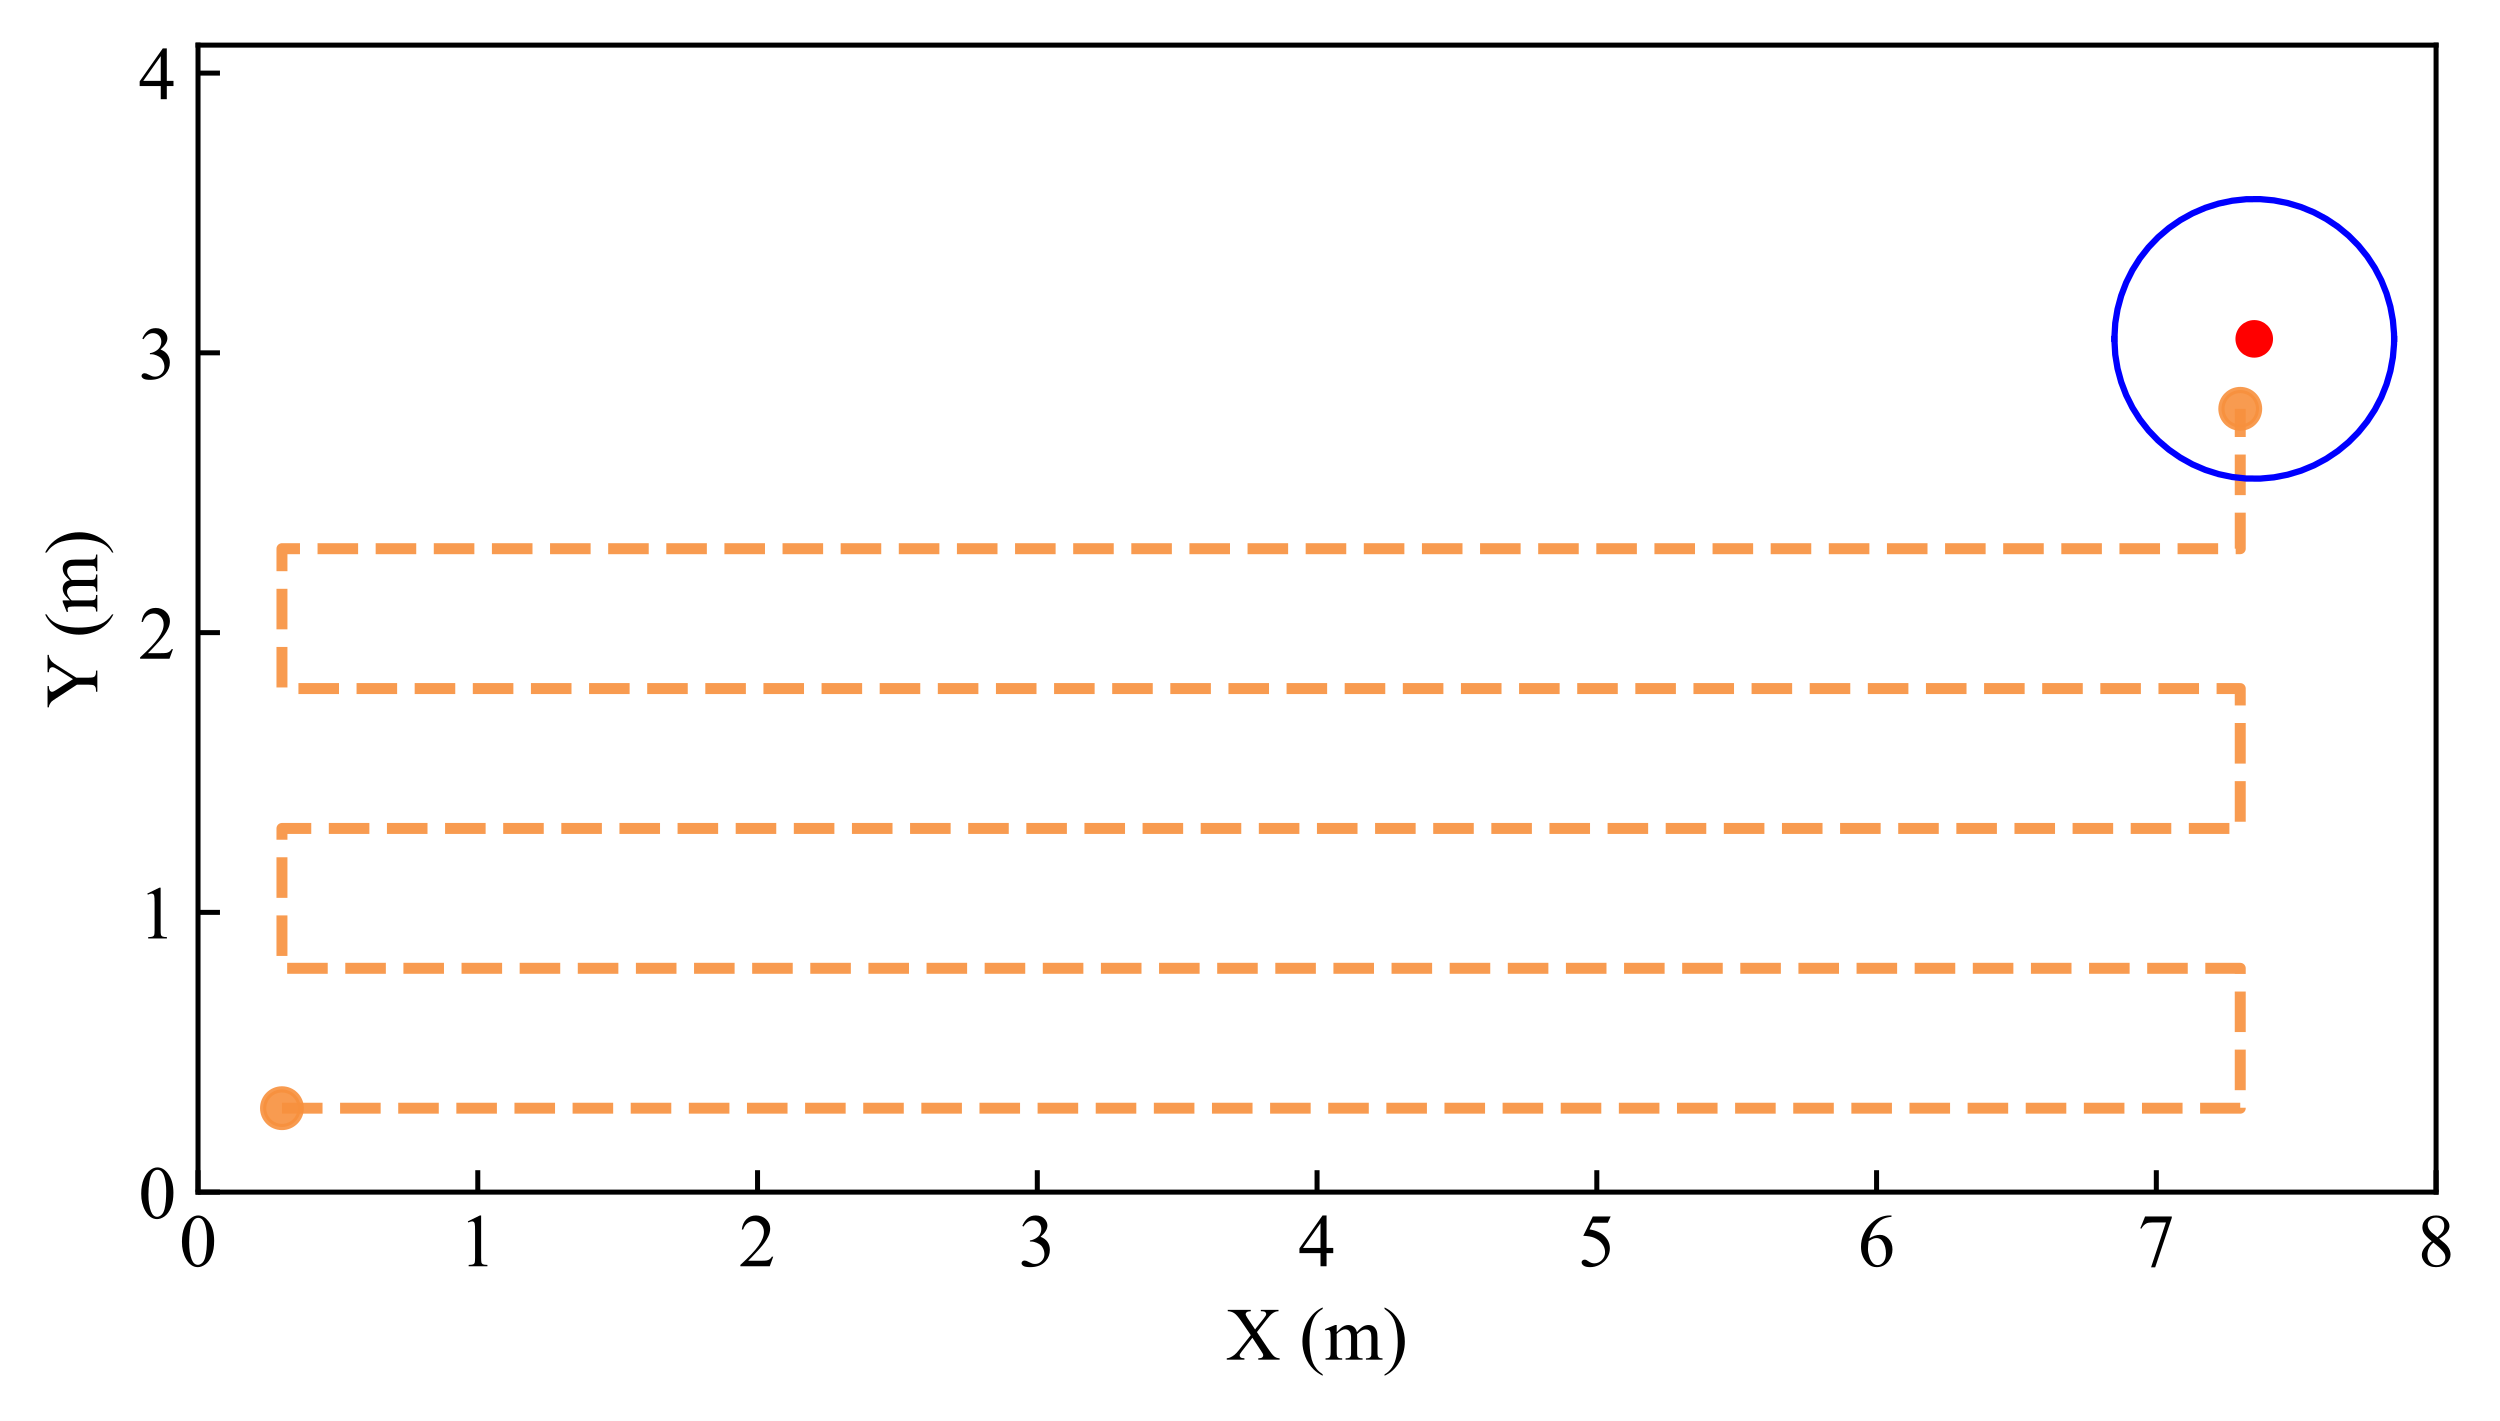
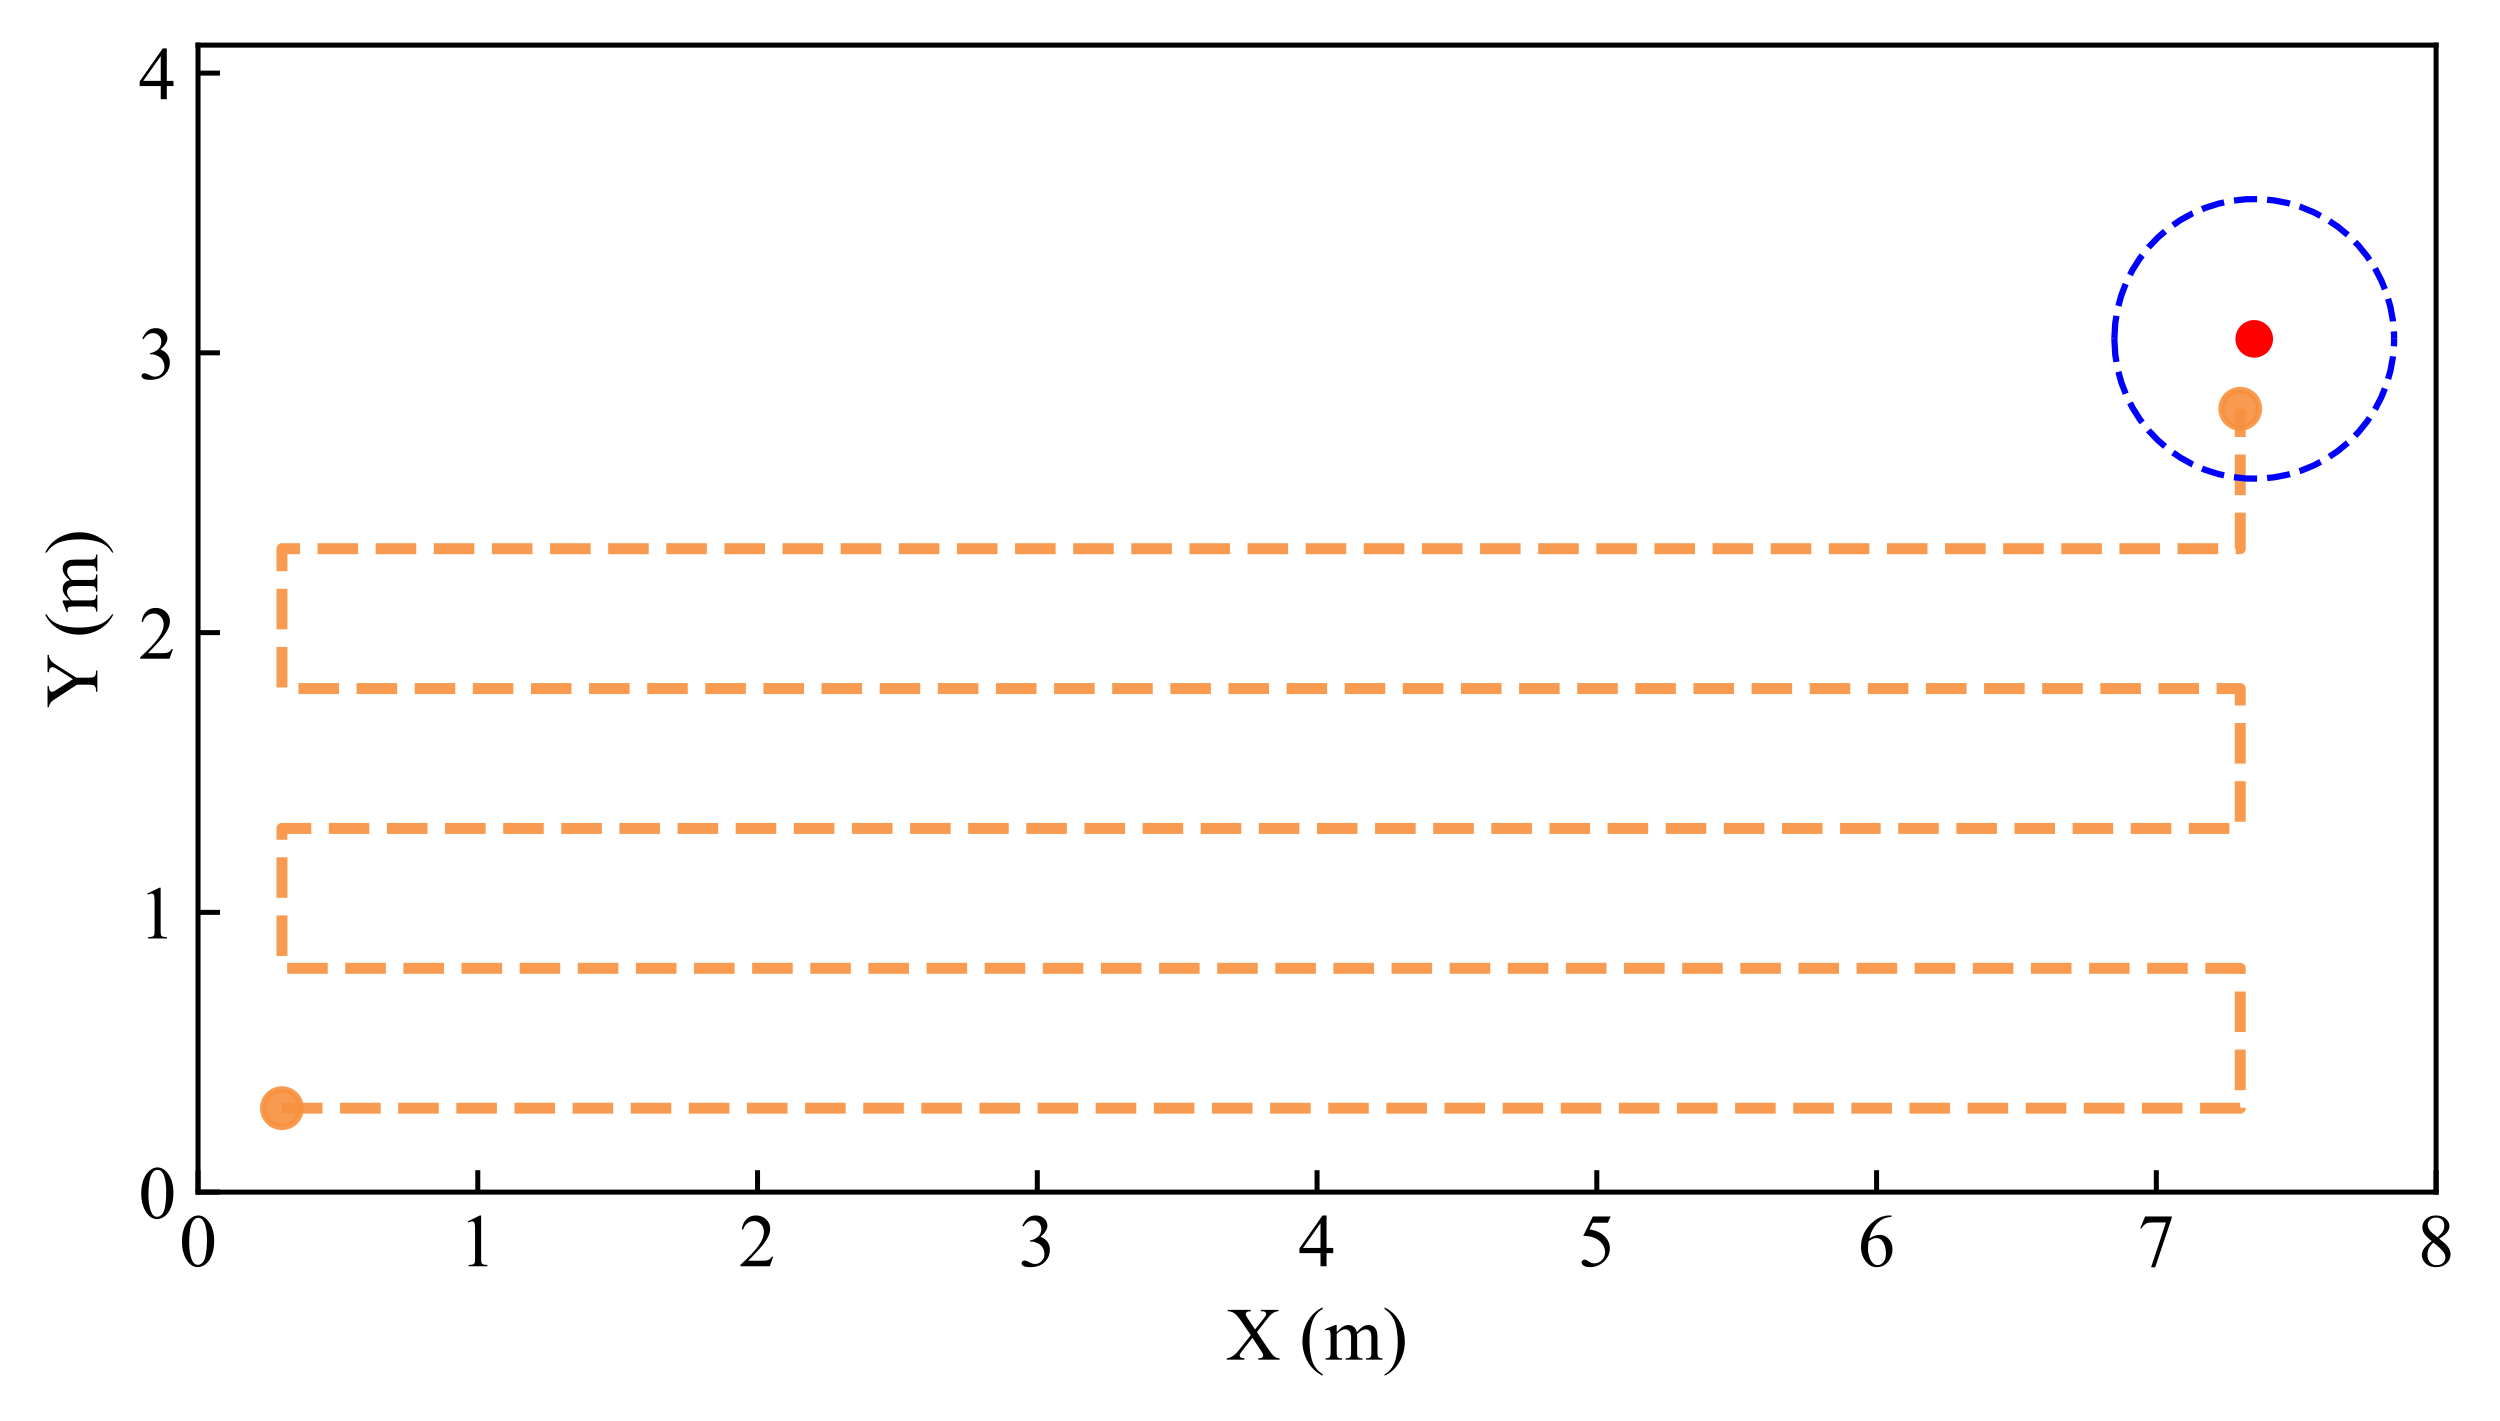
<svg xmlns="http://www.w3.org/2000/svg" xmlns:xlink="http://www.w3.org/1999/xlink" width="398.919pt" height="226.723pt" viewBox="0 0 398.919 226.723" version="1.1">
  <defs>
    <style type="text/css">*{stroke-linejoin: round; stroke-linecap: butt}</style>
  </defs>
  <g id="figure_1">
    <g id="patch_1">
      <path d="M 0 226.723  L 398.919 226.723  L 398.919 0  L 0 0  z " style="fill: #ffffff" />
    </g>
    <g id="axes_1">
      <g id="patch_2">
        <path d="M 31.599 190.224  L 388.719 190.224  L 388.719 7.2  L 31.599 7.2  z " style="fill: #ffffff" />
      </g>
      <g id="matplotlib.axis_1">
        <g id="xtick_1">
          <g id="line2d_1">
            <defs>
-               <path id="m90e7886e41" d="M 0 0  L 0 -3.5  " style="stroke: #000000; stroke-width: 0.8" />
-             </defs>
-             <g>
-               <use xlink:href="#m90e7886e41" x="31.599" y="190.224" style="stroke: #000000; stroke-width: 0.8" />
+               <path id="mb35149a411" d="M 0 0  L 0 -3.5  " style="stroke: #000000; stroke-width: 0.8" />
+             </defs>
+             <g>
+               <use xlink:href="#mb35149a411" x="31.599" y="190.224" style="stroke: #000000; stroke-width: 0.8" />
            </g>
          </g>
          <g id="text_1">
            <g transform="translate(28.59937 202.0565)scale(0.12 -0.12)">
              <defs>
                <path id="TimesNewRomanPSMT-30" d="M 231 2094  Q 231 2819 450 3342  Q 669 3866 1031 4122  Q 1313 4325 1613 4325  Q 2100 4325 2488 3828  Q 2972 3213 2972 2159  Q 2972 1422 2759 906  Q 2547 391 2217 158  Q 1888 -75 1581 -75  Q 975 -75 572 641  Q 231 1244 231 2094  z M 844 2016  Q 844 1141 1059 588  Q 1238 122 1591 122  Q 1759 122 1940 273  Q 2122 425 2216 781  Q 2359 1319 2359 2297  Q 2359 3022 2209 3506  Q 2097 3866 1919 4016  Q 1791 4119 1609 4119  Q 1397 4119 1231 3928  Q 1006 3669 925 3112  Q 844 2556 844 2016  z " transform="scale(0.015625)" />
              </defs>
              <use xlink:href="#TimesNewRomanPSMT-30" />
            </g>
          </g>
        </g>
        <g id="xtick_2">
          <g id="line2d_2">
            <g>
-               <use xlink:href="#m90e7886e41" x="76.239" y="190.224" style="stroke: #000000; stroke-width: 0.8" />
+               <use xlink:href="#mb35149a411" x="76.239" y="190.224" style="stroke: #000000; stroke-width: 0.8" />
            </g>
          </g>
          <g id="text_2">
            <g transform="translate(73.23937 202.0565)scale(0.12 -0.12)">
              <defs>
                <path id="TimesNewRomanPSMT-31" d="M 750 3822  L 1781 4325  L 1884 4325  L 1884 747  Q 1884 391 1914 303  Q 1944 216 2037 169  Q 2131 122 2419 116  L 2419 0  L 825 0  L 825 116  Q 1125 122 1212 167  Q 1300 213 1334 289  Q 1369 366 1369 747  L 1369 3034  Q 1369 3497 1338 3628  Q 1316 3728 1258 3775  Q 1200 3822 1119 3822  Q 1003 3822 797 3725  L 750 3822  z " transform="scale(0.015625)" />
              </defs>
              <use xlink:href="#TimesNewRomanPSMT-31" />
            </g>
          </g>
        </g>
        <g id="xtick_3">
          <g id="line2d_3">
            <g>
-               <use xlink:href="#m90e7886e41" x="120.879" y="190.224" style="stroke: #000000; stroke-width: 0.8" />
+               <use xlink:href="#mb35149a411" x="120.879" y="190.224" style="stroke: #000000; stroke-width: 0.8" />
            </g>
          </g>
          <g id="text_3">
            <g transform="translate(117.8794 202.0565)scale(0.12 -0.12)">
              <defs>
                <path id="TimesNewRomanPSMT-32" d="M 2934 816  L 2638 0  L 138 0  L 138 116  Q 1241 1122 1691 1759  Q 2141 2397 2141 2925  Q 2141 3328 1894 3587  Q 1647 3847 1303 3847  Q 991 3847 742 3664  Q 494 3481 375 3128  L 259 3128  Q 338 3706 661 4015  Q 984 4325 1469 4325  Q 1984 4325 2329 3994  Q 2675 3663 2675 3213  Q 2675 2891 2525 2569  Q 2294 2063 1775 1497  Q 997 647 803 472  L 1909 472  Q 2247 472 2383 497  Q 2519 522 2628 598  Q 2738 675 2819 816  L 2934 816  z " transform="scale(0.015625)" />
              </defs>
              <use xlink:href="#TimesNewRomanPSMT-32" />
            </g>
          </g>
        </g>
        <g id="xtick_4">
          <g id="line2d_4">
            <g>
-               <use xlink:href="#m90e7886e41" x="165.519" y="190.224" style="stroke: #000000; stroke-width: 0.8" />
+               <use xlink:href="#mb35149a411" x="165.519" y="190.224" style="stroke: #000000; stroke-width: 0.8" />
            </g>
          </g>
          <g id="text_4">
            <g transform="translate(162.5194 202.0565)scale(0.12 -0.12)">
              <defs>
                <path id="TimesNewRomanPSMT-33" d="M 325 3431  Q 506 3859 782 4092  Q 1059 4325 1472 4325  Q 1981 4325 2253 3994  Q 2459 3747 2459 3466  Q 2459 3003 1878 2509  Q 2269 2356 2469 2072  Q 2669 1788 2669 1403  Q 2669 853 2319 450  Q 1863 -75 997 -75  Q 569 -75 414 31  Q 259 138 259 259  Q 259 350 332 419  Q 406 488 509 488  Q 588 488 669 463  Q 722 447 909 348  Q 1097 250 1169 231  Q 1284 197 1416 197  Q 1734 197 1970 444  Q 2206 691 2206 1028  Q 2206 1275 2097 1509  Q 2016 1684 1919 1775  Q 1784 1900 1550 2001  Q 1316 2103 1072 2103  L 972 2103  L 972 2197  Q 1219 2228 1467 2375  Q 1716 2522 1828 2728  Q 1941 2934 1941 3181  Q 1941 3503 1739 3701  Q 1538 3900 1238 3900  Q 753 3900 428 3381  L 325 3431  z " transform="scale(0.015625)" />
              </defs>
              <use xlink:href="#TimesNewRomanPSMT-33" />
            </g>
          </g>
        </g>
        <g id="xtick_5">
          <g id="line2d_5">
            <g>
-               <use xlink:href="#m90e7886e41" x="210.159" y="190.224" style="stroke: #000000; stroke-width: 0.8" />
+               <use xlink:href="#mb35149a411" x="210.159" y="190.224" style="stroke: #000000; stroke-width: 0.8" />
            </g>
          </g>
          <g id="text_5">
            <g transform="translate(207.1594 202.0565)scale(0.12 -0.12)">
              <defs>
                <path id="TimesNewRomanPSMT-34" d="M 2978 1563  L 2978 1119  L 2409 1119  L 2409 0  L 1894 0  L 1894 1119  L 100 1119  L 100 1519  L 2066 4325  L 2409 4325  L 2409 1563  L 2978 1563  z M 1894 1563  L 1894 3666  L 406 1563  L 1894 1563  z " transform="scale(0.015625)" />
              </defs>
              <use xlink:href="#TimesNewRomanPSMT-34" />
            </g>
          </g>
        </g>
        <g id="xtick_6">
          <g id="line2d_6">
            <g>
-               <use xlink:href="#m90e7886e41" x="254.799" y="190.224" style="stroke: #000000; stroke-width: 0.8" />
+               <use xlink:href="#mb35149a411" x="254.799" y="190.224" style="stroke: #000000; stroke-width: 0.8" />
            </g>
          </g>
          <g id="text_6">
            <g transform="translate(251.7994 202.0565)scale(0.12 -0.12)">
              <defs>
                <path id="TimesNewRomanPSMT-35" d="M 2778 4238  L 2534 3706  L 1259 3706  L 981 3138  Q 1809 3016 2294 2522  Q 2709 2097 2709 1522  Q 2709 1188 2573 903  Q 2438 619 2231 419  Q 2025 219 1772 97  Q 1413 -75 1034 -75  Q 653 -75 479 54  Q 306 184 306 341  Q 306 428 378 495  Q 450 563 559 563  Q 641 563 702 538  Q 763 513 909 409  Q 1144 247 1384 247  Q 1750 247 2026 523  Q 2303 800 2303 1197  Q 2303 1581 2056 1914  Q 1809 2247 1375 2428  Q 1034 2569 447 2591  L 1259 4238  L 2778 4238  z " transform="scale(0.015625)" />
              </defs>
              <use xlink:href="#TimesNewRomanPSMT-35" />
            </g>
          </g>
        </g>
        <g id="xtick_7">
          <g id="line2d_7">
            <g>
-               <use xlink:href="#m90e7886e41" x="299.439" y="190.224" style="stroke: #000000; stroke-width: 0.8" />
+               <use xlink:href="#mb35149a411" x="299.439" y="190.224" style="stroke: #000000; stroke-width: 0.8" />
            </g>
          </g>
          <g id="text_7">
            <g transform="translate(296.4394 202.0565)scale(0.12 -0.12)">
              <defs>
                <path id="TimesNewRomanPSMT-36" d="M 2869 4325  L 2869 4209  Q 2456 4169 2195 4045  Q 1934 3922 1679 3669  Q 1425 3416 1258 3105  Q 1091 2794 978 2366  Q 1428 2675 1881 2675  Q 2316 2675 2634 2325  Q 2953 1975 2953 1425  Q 2953 894 2631 456  Q 2244 -75 1606 -75  Q 1172 -75 869 213  Q 275 772 275 1663  Q 275 2231 503 2743  Q 731 3256 1154 3653  Q 1578 4050 1965 4187  Q 2353 4325 2688 4325  L 2869 4325  z M 925 2138  Q 869 1716 869 1456  Q 869 1156 980 804  Q 1091 453 1309 247  Q 1469 100 1697 100  Q 1969 100 2183 356  Q 2397 613 2397 1088  Q 2397 1622 2184 2012  Q 1972 2403 1581 2403  Q 1463 2403 1327 2353  Q 1191 2303 925 2138  z " transform="scale(0.015625)" />
              </defs>
              <use xlink:href="#TimesNewRomanPSMT-36" />
            </g>
          </g>
        </g>
        <g id="xtick_8">
          <g id="line2d_8">
            <g>
-               <use xlink:href="#m90e7886e41" x="344.079" y="190.224" style="stroke: #000000; stroke-width: 0.8" />
+               <use xlink:href="#mb35149a411" x="344.079" y="190.224" style="stroke: #000000; stroke-width: 0.8" />
            </g>
          </g>
          <g id="text_8">
            <g transform="translate(341.0794 202.0565)scale(0.12 -0.12)">
              <defs>
                <path id="TimesNewRomanPSMT-37" d="M 644 4238  L 2916 4238  L 2916 4119  L 1503 -88  L 1153 -88  L 2419 3728  L 1253 3728  Q 900 3728 750 3644  Q 488 3500 328 3200  L 238 3234  L 644 4238  z " transform="scale(0.015625)" />
              </defs>
              <use xlink:href="#TimesNewRomanPSMT-37" />
            </g>
          </g>
        </g>
        <g id="xtick_9">
          <g id="line2d_9">
            <g>
-               <use xlink:href="#m90e7886e41" x="388.719" y="190.224" style="stroke: #000000; stroke-width: 0.8" />
+               <use xlink:href="#mb35149a411" x="388.719" y="190.224" style="stroke: #000000; stroke-width: 0.8" />
            </g>
          </g>
          <g id="text_9">
            <g transform="translate(385.7194 202.0565)scale(0.12 -0.12)">
              <defs>
                <path id="TimesNewRomanPSMT-38" d="M 1228 2134  Q 725 2547 579 2797  Q 434 3047 434 3316  Q 434 3728 753 4026  Q 1072 4325 1600 4325  Q 2113 4325 2425 4047  Q 2738 3769 2738 3413  Q 2738 3175 2569 2928  Q 2400 2681 1866 2347  Q 2416 1922 2594 1678  Q 2831 1359 2831 1006  Q 2831 559 2490 242  Q 2150 -75 1597 -75  Q 994 -75 656 303  Q 388 606 388 966  Q 388 1247 577 1523  Q 766 1800 1228 2134  z M 1719 2469  Q 2094 2806 2194 3001  Q 2294 3197 2294 3444  Q 2294 3772 2109 3958  Q 1925 4144 1606 4144  Q 1288 4144 1088 3959  Q 888 3775 888 3528  Q 888 3366 970 3203  Q 1053 3041 1206 2894  L 1719 2469  z M 1375 2016  Q 1116 1797 991 1539  Q 866 1281 866 981  Q 866 578 1086 336  Q 1306 94 1647 94  Q 1984 94 2187 284  Q 2391 475 2391 747  Q 2391 972 2272 1150  Q 2050 1481 1375 2016  z " transform="scale(0.015625)" />
              </defs>
              <use xlink:href="#TimesNewRomanPSMT-38" />
            </g>
          </g>
        </g>
        <g id="text_10">
          <g transform="translate(195.6637 216.9559)scale(0.12 -0.12)">
            <defs>
              <path id="TimesNewRomanPSMT-58" d="M 2613 2347  L 3522 991  Q 3900 428 4083 279  Q 4266 131 4547 116  L 4547 0  L 2728 0  L 2728 116  Q 2909 119 2997 153  Q 3063 181 3105 239  Q 3147 297 3147 356  Q 3147 428 3119 500  Q 3097 553 2947 775  L 2228 1863  L 1341 725  Q 1200 544 1172 483  Q 1144 422 1144 356  Q 1144 256 1228 190  Q 1313 125 1550 116  L 1550 0  L 47 0  L 47 116  Q 206 131 322 181  Q 516 263 691 400  Q 866 538 1091 822  L 2091 2084  L 1256 3306  Q 916 3803 678 3958  Q 441 4113 131 4122  L 131 4238  L 2091 4238  L 2091 4122  Q 1841 4113 1748 4041  Q 1656 3969 1656 3881  Q 1656 3766 1806 3544  L 2456 2572  L 3209 3525  Q 3341 3694 3370 3756  Q 3400 3819 3400 3884  Q 3400 3950 3363 4000  Q 3316 4066 3244 4092  Q 3172 4119 2947 4122  L 2947 4238  L 4450 4238  L 4450 4122  Q 4272 4113 4159 4066  Q 3991 3994 3850 3872  Q 3709 3750 3453 3422  L 2613 2347  z " transform="scale(0.015625)" />
              <path id="TimesNewRomanPSMT-20" transform="scale(0.015625)" />
              <path id="TimesNewRomanPSMT-28" d="M 1988 -1253  L 1988 -1369  Q 1516 -1131 1200 -813  Q 750 -359 506 256  Q 263 872 263 1534  Q 263 2503 741 3301  Q 1219 4100 1988 4444  L 1988 4313  Q 1603 4100 1356 3731  Q 1109 3363 987 2797  Q 866 2231 866 1616  Q 866 947 969 400  Q 1050 -31 1165 -292  Q 1281 -553 1476 -793  Q 1672 -1034 1988 -1253  z " transform="scale(0.015625)" />
              <path id="TimesNewRomanPSMT-6d" d="M 1050 2338  Q 1363 2650 1419 2697  Q 1559 2816 1721 2881  Q 1884 2947 2044 2947  Q 2313 2947 2506 2790  Q 2700 2634 2766 2338  Q 3088 2713 3309 2830  Q 3531 2947 3766 2947  Q 3994 2947 4170 2830  Q 4347 2713 4450 2447  Q 4519 2266 4519 1878  L 4519 647  Q 4519 378 4559 278  Q 4591 209 4675 161  Q 4759 113 4950 113  L 4950 0  L 3538 0  L 3538 113  L 3597 113  Q 3781 113 3884 184  Q 3956 234 3988 344  Q 4000 397 4000 647  L 4000 1878  Q 4000 2228 3916 2372  Q 3794 2572 3525 2572  Q 3359 2572 3192 2489  Q 3025 2406 2788 2181  L 2781 2147  L 2788 2013  L 2788 647  Q 2788 353 2820 281  Q 2853 209 2943 161  Q 3034 113 3253 113  L 3253 0  L 1806 0  L 1806 113  Q 2044 113 2133 169  Q 2222 225 2256 338  Q 2272 391 2272 647  L 2272 1878  Q 2272 2228 2169 2381  Q 2031 2581 1784 2581  Q 1616 2581 1450 2491  Q 1191 2353 1050 2181  L 1050 647  Q 1050 366 1089 281  Q 1128 197 1204 155  Q 1281 113 1516 113  L 1516 0  L 100 0  L 100 113  Q 297 113 375 155  Q 453 197 493 289  Q 534 381 534 647  L 534 1741  Q 534 2213 506 2350  Q 484 2453 437 2492  Q 391 2531 309 2531  Q 222 2531 100 2484  L 53 2597  L 916 2947  L 1050 2947  L 1050 2338  z " transform="scale(0.015625)" />
              <path id="TimesNewRomanPSMT-29" d="M 144 4313  L 144 4444  Q 619 4209 934 3891  Q 1381 3434 1625 2820  Q 1869 2206 1869 1541  Q 1869 572 1392 -226  Q 916 -1025 144 -1369  L 144 -1253  Q 528 -1038 776 -670  Q 1025 -303 1145 264  Q 1266 831 1266 1447  Q 1266 2113 1163 2663  Q 1084 3094 967 3353  Q 850 3613 656 3853  Q 463 4094 144 4313  z " transform="scale(0.015625)" />
            </defs>
            <use xlink:href="#TimesNewRomanPSMT-58" />
            <use xlink:href="#TimesNewRomanPSMT-20" x="72.217" />
            <use xlink:href="#TimesNewRomanPSMT-28" x="97.217" />
            <use xlink:href="#TimesNewRomanPSMT-6d" x="130.518" />
            <use xlink:href="#TimesNewRomanPSMT-29" x="208.301" />
          </g>
        </g>
      </g>
      <g id="matplotlib.axis_2">
        <g id="ytick_1">
          <g id="line2d_10">
            <defs>
-               <path id="m6accbf3004" d="M 0 0  L 3.5 0  " style="stroke: #000000; stroke-width: 0.8" />
-             </defs>
-             <g>
-               <use xlink:href="#m6accbf3004" x="31.599" y="190.224" style="stroke: #000000; stroke-width: 0.8" />
+               <path id="m7e977d6e85" d="M 0 0  L 3.5 0  " style="stroke: #000000; stroke-width: 0.8" />
+             </defs>
+             <g>
+               <use xlink:href="#m7e977d6e85" x="31.599" y="190.224" style="stroke: #000000; stroke-width: 0.8" />
            </g>
          </g>
          <g id="text_11">
            <g transform="translate(22.09937 194.3903)scale(0.12 -0.12)">
              <use xlink:href="#TimesNewRomanPSMT-30" />
            </g>
          </g>
        </g>
        <g id="ytick_2">
          <g id="line2d_11">
            <g>
-               <use xlink:href="#m6accbf3004" x="31.599" y="145.584" style="stroke: #000000; stroke-width: 0.8" />
+               <use xlink:href="#m7e977d6e85" x="31.599" y="145.584" style="stroke: #000000; stroke-width: 0.8" />
            </g>
          </g>
          <g id="text_12">
            <g transform="translate(22.09937 149.7502)scale(0.12 -0.12)">
              <use xlink:href="#TimesNewRomanPSMT-31" />
            </g>
          </g>
        </g>
        <g id="ytick_3">
          <g id="line2d_12">
            <g>
-               <use xlink:href="#m6accbf3004" x="31.599" y="100.944" style="stroke: #000000; stroke-width: 0.8" />
+               <use xlink:href="#m7e977d6e85" x="31.599" y="100.944" style="stroke: #000000; stroke-width: 0.8" />
            </g>
          </g>
          <g id="text_13">
            <g transform="translate(22.09937 105.1102)scale(0.12 -0.12)">
              <use xlink:href="#TimesNewRomanPSMT-32" />
            </g>
          </g>
        </g>
        <g id="ytick_4">
          <g id="line2d_13">
            <g>
-               <use xlink:href="#m6accbf3004" x="31.599" y="56.304" style="stroke: #000000; stroke-width: 0.8" />
+               <use xlink:href="#m7e977d6e85" x="31.599" y="56.304" style="stroke: #000000; stroke-width: 0.8" />
            </g>
          </g>
          <g id="text_14">
            <g transform="translate(22.09937 60.47025)scale(0.12 -0.12)">
              <use xlink:href="#TimesNewRomanPSMT-33" />
            </g>
          </g>
        </g>
        <g id="ytick_5">
          <g id="line2d_14">
            <g>
-               <use xlink:href="#m6accbf3004" x="31.599" y="11.664" style="stroke: #000000; stroke-width: 0.8" />
+               <use xlink:href="#m7e977d6e85" x="31.599" y="11.664" style="stroke: #000000; stroke-width: 0.8" />
            </g>
          </g>
          <g id="text_15">
            <g transform="translate(22.09937 15.83025)scale(0.12 -0.12)">
              <use xlink:href="#TimesNewRomanPSMT-34" />
            </g>
          </g>
        </g>
        <g id="text_16">
          <g transform="translate(15.5325 112.9826)rotate(-90)scale(0.12 -0.12)">
            <defs>
              <path id="TimesNewRomanPSMT-59" d="M 3050 4238  L 4528 4238  L 4528 4122  L 4447 4122  Q 4366 4122 4209 4050  Q 4053 3978 3925 3843  Q 3797 3709 3609 3406  L 2588 1797  L 2588 734  Q 2588 344 2675 247  Q 2794 116 3050 116  L 3188 116  L 3188 0  L 1388 0  L 1388 116  L 1538 116  Q 1806 116 1919 278  Q 1988 378 1988 734  L 1988 1738  L 825 3513  Q 619 3825 545 3903  Q 472 3981 241 4091  Q 178 4122 59 4122  L 59 4238  L 1872 4238  L 1872 4122  L 1778 4122  Q 1631 4122 1507 4053  Q 1384 3984 1384 3847  Q 1384 3734 1575 3441  L 2459 2075  L 3291 3381  Q 3478 3675 3478 3819  Q 3478 3906 3433 3975  Q 3388 4044 3303 4083  Q 3219 4122 3050 4122  L 3050 4238  z " transform="scale(0.015625)" />
            </defs>
            <use xlink:href="#TimesNewRomanPSMT-59" />
            <use xlink:href="#TimesNewRomanPSMT-20" x="68.467" />
            <use xlink:href="#TimesNewRomanPSMT-28" x="93.467" />
            <use xlink:href="#TimesNewRomanPSMT-6d" x="126.768" />
            <use xlink:href="#TimesNewRomanPSMT-29" x="204.551" />
          </g>
        </g>
      </g>
      <g id="line2d_15">
-         <path d="M 44.991 176.832  L 67.311 176.832  L 89.631 176.832  L 111.951 176.832  L 134.271 176.832  L 156.591 176.832  L 178.911 176.832  L 201.231 176.832  L 223.551 176.832  L 245.871 176.832  L 268.191 176.832  L 290.511 176.832  L 312.831 176.832  L 335.151 176.832  L 357.471 176.832  L 357.471 154.512  L 335.151 154.512  L 312.831 154.512  L 290.511 154.512  L 268.191 154.512  L 245.871 154.512  L 223.551 154.512  L 201.231 154.512  L 178.911 154.512  L 156.591 154.512  L 134.271 154.512  L 111.951 154.512  L 89.631 154.512  L 67.311 154.512  L 44.991 154.512  L 44.991 132.192  L 67.311 132.192  L 89.631 132.192  L 111.951 132.192  L 134.271 132.192  L 156.591 132.192  L 178.911 132.192  L 201.231 132.192  L 223.551 132.192  L 245.871 132.192  L 268.191 132.192  L 290.511 132.192  L 312.831 132.192  L 335.151 132.192  L 357.471 132.192  L 357.471 109.872  L 335.151 109.872  L 312.831 109.872  L 290.511 109.872  L 268.191 109.872  L 245.871 109.872  L 223.551 109.872  L 201.231 109.872  L 178.911 109.872  L 156.591 109.872  L 134.271 109.872  L 111.951 109.872  L 89.631 109.872  L 67.311 109.872  L 44.991 109.872  L 44.991 87.552  L 67.311 87.552  L 89.631 87.552  L 111.951 87.552  L 134.271 87.552  L 156.591 87.552  L 178.911 87.552  L 201.231 87.552  L 223.551 87.552  L 245.871 87.552  L 268.191 87.552  L 290.511 87.552  L 312.831 87.552  L 335.151 87.552  L 357.471 87.552  L 357.471 65.232  " clip-path="url(#p35b74e33ed)" style="fill: none; stroke-dasharray: 6.475,2.8; stroke-dashoffset: 0; stroke: #f7903d; stroke-opacity: 0.9; stroke-width: 1.75" />
+         <path d="M 44.991 176.832  L 67.311 176.832  L 89.631 176.832  L 111.951 176.832  L 134.271 176.832  L 156.591 176.832  L 178.911 176.832  L 201.231 176.832  L 223.551 176.832  L 245.871 176.832  L 268.191 176.832  L 290.511 176.832  L 312.831 176.832  L 335.151 176.832  L 357.471 176.832  L 357.471 154.512  L 335.151 154.512  L 312.831 154.512  L 290.511 154.512  L 268.191 154.512  L 245.871 154.512  L 223.551 154.512  L 201.231 154.512  L 178.911 154.512  L 156.591 154.512  L 134.271 154.512  L 111.951 154.512  L 89.631 154.512  L 67.311 154.512  L 44.991 154.512  L 44.991 132.192  L 67.311 132.192  L 89.631 132.192  L 111.951 132.192  L 134.271 132.192  L 156.591 132.192  L 178.911 132.192  L 201.231 132.192  L 223.551 132.192  L 245.871 132.192  L 268.191 132.192  L 290.511 132.192  L 312.831 132.192  L 335.151 132.192  L 357.471 132.192  L 357.471 109.872  L 335.151 109.872  L 312.831 109.872  L 290.511 109.872  L 268.191 109.872  L 245.871 109.872  L 223.551 109.872  L 201.231 109.872  L 178.911 109.872  L 156.591 109.872  L 134.271 109.872  L 111.951 109.872  L 89.631 109.872  L 67.311 109.872  L 44.991 109.872  L 44.991 87.552  L 67.311 87.552  L 89.631 87.552  L 111.951 87.552  L 134.271 87.552  L 156.591 87.552  L 178.911 87.552  L 201.231 87.552  L 223.551 87.552  L 245.871 87.552  L 268.191 87.552  L 290.511 87.552  L 312.831 87.552  L 335.151 87.552  L 357.471 87.552  L 357.471 65.232  " clip-path="url(#p5b757394e2)" style="fill: none; stroke-dasharray: 6.475,2.8; stroke-dashoffset: 0; stroke: #f7903d; stroke-opacity: 0.9; stroke-width: 1.75" />
        <defs>
-           <path id="m0f059de23d" d="M 0 3  C 0.796 3 1.559 2.684 2.121 2.121  C 2.684 1.559 3 0.796 3 0  C 3 -0.796 2.684 -1.559 2.121 -2.121  C 1.559 -2.684 0.796 -3 0 -3  C -0.796 -3 -1.559 -2.684 -2.121 -2.121  C -2.684 -1.559 -3 -0.796 -3 0  C -3 0.796 -2.684 1.559 -2.121 2.121  C -1.559 2.684 -0.796 3 0 3  z " style="stroke: #f7903d; stroke-opacity: 0.9" />
+           <path id="mc5f99ede54" d="M 0 3  C 0.796 3 1.559 2.684 2.121 2.121  C 2.684 1.559 3 0.796 3 0  C 3 -0.796 2.684 -1.559 2.121 -2.121  C 1.559 -2.684 0.796 -3 0 -3  C -0.796 -3 -1.559 -2.684 -2.121 -2.121  C -2.684 -1.559 -3 -0.796 -3 0  C -3 0.796 -2.684 1.559 -2.121 2.121  C -1.559 2.684 -0.796 3 0 3  z " style="stroke: #f7903d; stroke-opacity: 0.9" />
        </defs>
-         <g clip-path="url(#p35b74e33ed)">
-           <use xlink:href="#m0f059de23d" x="44.991" y="176.832" style="fill: #f7903d; fill-opacity: 0.9; stroke: #f7903d; stroke-opacity: 0.9" />
-           <use xlink:href="#m0f059de23d" x="357.471" y="65.232" style="fill: #f7903d; fill-opacity: 0.9; stroke: #f7903d; stroke-opacity: 0.9" />
+         <g clip-path="url(#p5b757394e2)">
+           <use xlink:href="#mc5f99ede54" x="44.991" y="176.832" style="fill: #f7903d; fill-opacity: 0.9; stroke: #f7903d; stroke-opacity: 0.9" />
+           <use xlink:href="#mc5f99ede54" x="357.471" y="65.232" style="fill: #f7903d; fill-opacity: 0.9; stroke: #f7903d; stroke-opacity: 0.9" />
        </g>
      </g>
      <g id="line2d_16">
-         <path d="M 337.383 54.072  L 337.526 51.551  L 337.892 49.333  L 338.473 47.184  L 339.268 45.096  L 340.268 43.098  L 341.455 41.219  L 342.831 39.461  L 344.375 37.847  L 346.072 36.398  L 347.903 35.127  L 349.849 34.045  L 351.894 33.163  L 354.02 32.488  L 356.198 32.029  L 358.413 31.789  L 360.637 31.772  L 362.851 31.975  L 365.039 32.399  L 367.173 33.039  L 369.236 33.89  L 371.2 34.941  L 373.049 36.181  L 374.763 37.598  L 376.326 39.177  L 377.728 40.908  L 378.952 42.772  L 379.978 44.739  L 380.809 46.81  L 381.425 48.939  L 381.827 51.117  L 382.006 53.179  L 382.023 54.072  L 382.023 54.072  " clip-path="url(#p35b74e33ed)" style="fill: none; stroke: #0000ff; stroke-linecap: square" />
+         <path d="M 337.383 54.072  L 337.526 51.551  L 337.892 49.333  L 338.473 47.184  L 339.268 45.096  L 340.268 43.098  L 341.455 41.219  L 342.831 39.461  L 344.375 37.847  L 346.072 36.398  L 347.903 35.127  L 349.849 34.045  L 351.894 33.163  L 354.02 32.488  L 356.198 32.029  L 358.413 31.789  L 360.637 31.772  L 362.851 31.975  L 365.039 32.399  L 367.173 33.039  L 369.236 33.89  L 371.2 34.941  L 373.049 36.181  L 374.763 37.598  L 376.326 39.177  L 377.728 40.908  L 378.952 42.772  L 379.978 44.739  L 380.809 46.81  L 381.425 48.939  L 381.827 51.117  L 382.006 53.179  L 382.023 54.072  L 382.023 54.072  " clip-path="url(#p5b757394e2)" style="fill: none; stroke-dasharray: 3.7,1.6; stroke-dashoffset: 0; stroke: #0000ff" />
      </g>
      <g id="line2d_17">
-         <path d="M 337.383 54.072  L 337.526 56.593  L 337.892 58.811  L 338.473 60.96  L 339.268 63.048  L 340.268 65.046  L 341.455 66.925  L 342.831 68.683  L 344.375 70.297  L 346.072 71.746  L 347.903 73.017  L 349.849 74.099  L 351.894 74.981  L 354.02 75.656  L 356.198 76.115  L 358.413 76.355  L 360.637 76.372  L 362.851 76.169  L 365.039 75.745  L 367.173 75.105  L 369.236 74.254  L 371.2 73.203  L 373.049 71.963  L 374.763 70.546  L 376.326 68.967  L 377.728 67.236  L 378.952 65.372  L 379.978 63.405  L 380.809 61.334  L 381.425 59.205  L 381.827 57.027  L 382.006 54.965  L 382.023 54.072  L 382.023 54.072  " clip-path="url(#p35b74e33ed)" style="fill: none; stroke: #0000ff; stroke-linecap: square" />
+         <path d="M 337.383 54.072  L 337.526 56.593  L 337.892 58.811  L 338.473 60.96  L 339.268 63.048  L 340.268 65.046  L 341.455 66.925  L 342.831 68.683  L 344.375 70.297  L 346.072 71.746  L 347.903 73.017  L 349.849 74.099  L 351.894 74.981  L 354.02 75.656  L 356.198 76.115  L 358.413 76.355  L 360.637 76.372  L 362.851 76.169  L 365.039 75.745  L 367.173 75.105  L 369.236 74.254  L 371.2 73.203  L 373.049 71.963  L 374.763 70.546  L 376.326 68.967  L 377.728 67.236  L 378.952 65.372  L 379.978 63.405  L 380.809 61.334  L 381.425 59.205  L 381.827 57.027  L 382.006 54.965  L 382.023 54.072  L 382.023 54.072  " clip-path="url(#p5b757394e2)" style="fill: none; stroke-dasharray: 3.7,1.6; stroke-dashoffset: 0; stroke: #0000ff" />
      </g>
      <g id="line2d_18">
-         <path d="M 359.703 54.072  " clip-path="url(#p35b74e33ed)" style="fill: none; stroke: #ff0000; stroke-width: 1.5; stroke-linecap: square" />
+         <path d="M 359.703 54.072  " clip-path="url(#p5b757394e2)" style="fill: none; stroke: #ff0000; stroke-width: 1.5; stroke-linecap: square" />
        <defs>
-           <path id="mfd0d7bf6dc" d="M 0 2.5  C 0.663 2.5 1.299 2.237 1.768 1.768  C 2.237 1.299 2.5 0.663 2.5 0  C 2.5 -0.663 2.237 -1.299 1.768 -1.768  C 1.299 -2.237 0.663 -2.5 0 -2.5  C -0.663 -2.5 -1.299 -2.237 -1.768 -1.768  C -2.237 -1.299 -2.5 -0.663 -2.5 0  C -2.5 0.663 -2.237 1.299 -1.768 1.768  C -1.299 2.237 -0.663 2.5 0 2.5  z " style="stroke: #ff0000" />
+           <path id="m897335fbf5" d="M 0 2.5  C 0.663 2.5 1.299 2.237 1.768 1.768  C 2.237 1.299 2.5 0.663 2.5 0  C 2.5 -0.663 2.237 -1.299 1.768 -1.768  C 1.299 -2.237 0.663 -2.5 0 -2.5  C -0.663 -2.5 -1.299 -2.237 -1.768 -1.768  C -2.237 -1.299 -2.5 -0.663 -2.5 0  C -2.5 0.663 -2.237 1.299 -1.768 1.768  C -1.299 2.237 -0.663 2.5 0 2.5  z " style="stroke: #ff0000" />
        </defs>
-         <g clip-path="url(#p35b74e33ed)">
-           <use xlink:href="#mfd0d7bf6dc" x="359.703" y="54.072" style="fill: #ff0000; stroke: #ff0000" />
+         <g clip-path="url(#p5b757394e2)">
+           <use xlink:href="#m897335fbf5" x="359.703" y="54.072" style="fill: #ff0000; stroke: #ff0000" />
        </g>
      </g>
      <g id="patch_3">
        <path d="M 31.599 190.224  L 31.599 7.2  " style="fill: none; stroke: #000000; stroke-width: 0.8; stroke-linejoin: miter; stroke-linecap: square" />
      </g>
      <g id="patch_4">
        <path d="M 388.719 190.224  L 388.719 7.2  " style="fill: none; stroke: #000000; stroke-width: 0.8; stroke-linejoin: miter; stroke-linecap: square" />
      </g>
      <g id="patch_5">
        <path d="M 31.599 190.224  L 388.719 190.224  " style="fill: none; stroke: #000000; stroke-width: 0.8; stroke-linejoin: miter; stroke-linecap: square" />
      </g>
      <g id="patch_6">
        <path d="M 31.599 7.2  L 388.719 7.2  " style="fill: none; stroke: #000000; stroke-width: 0.8; stroke-linejoin: miter; stroke-linecap: square" />
      </g>
    </g>
  </g>
  <defs>
-     <clipPath id="p35b74e33ed">
+     <clipPath id="p5b757394e2">
      <rect x="31.599" y="7.2" width="357.12" height="183.024" />
    </clipPath>
  </defs>
</svg>
